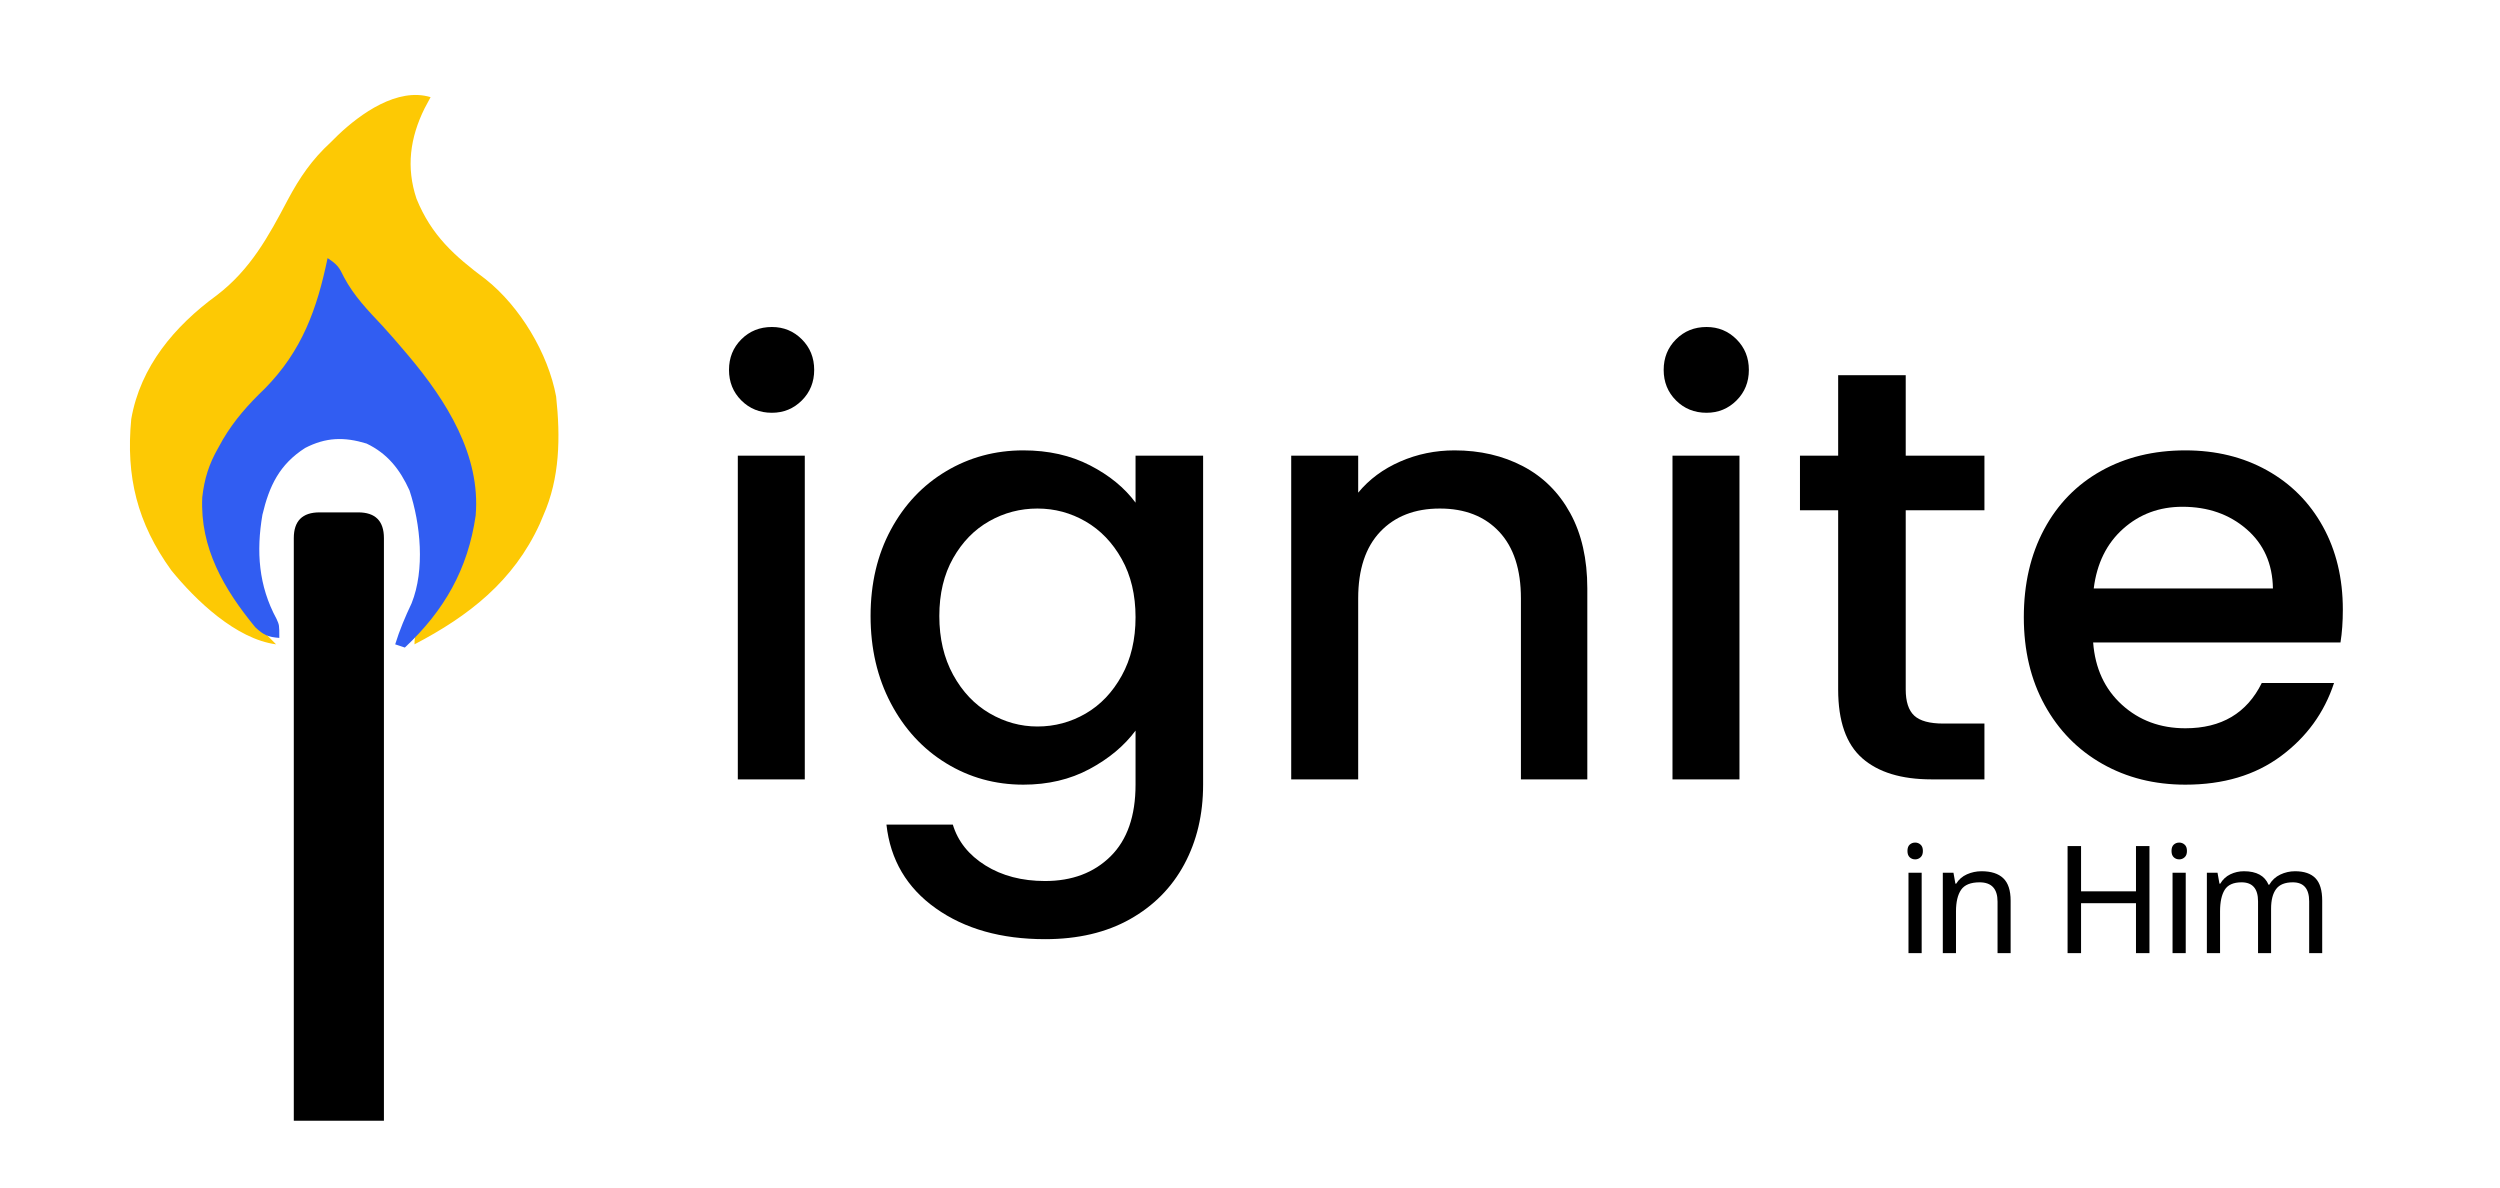
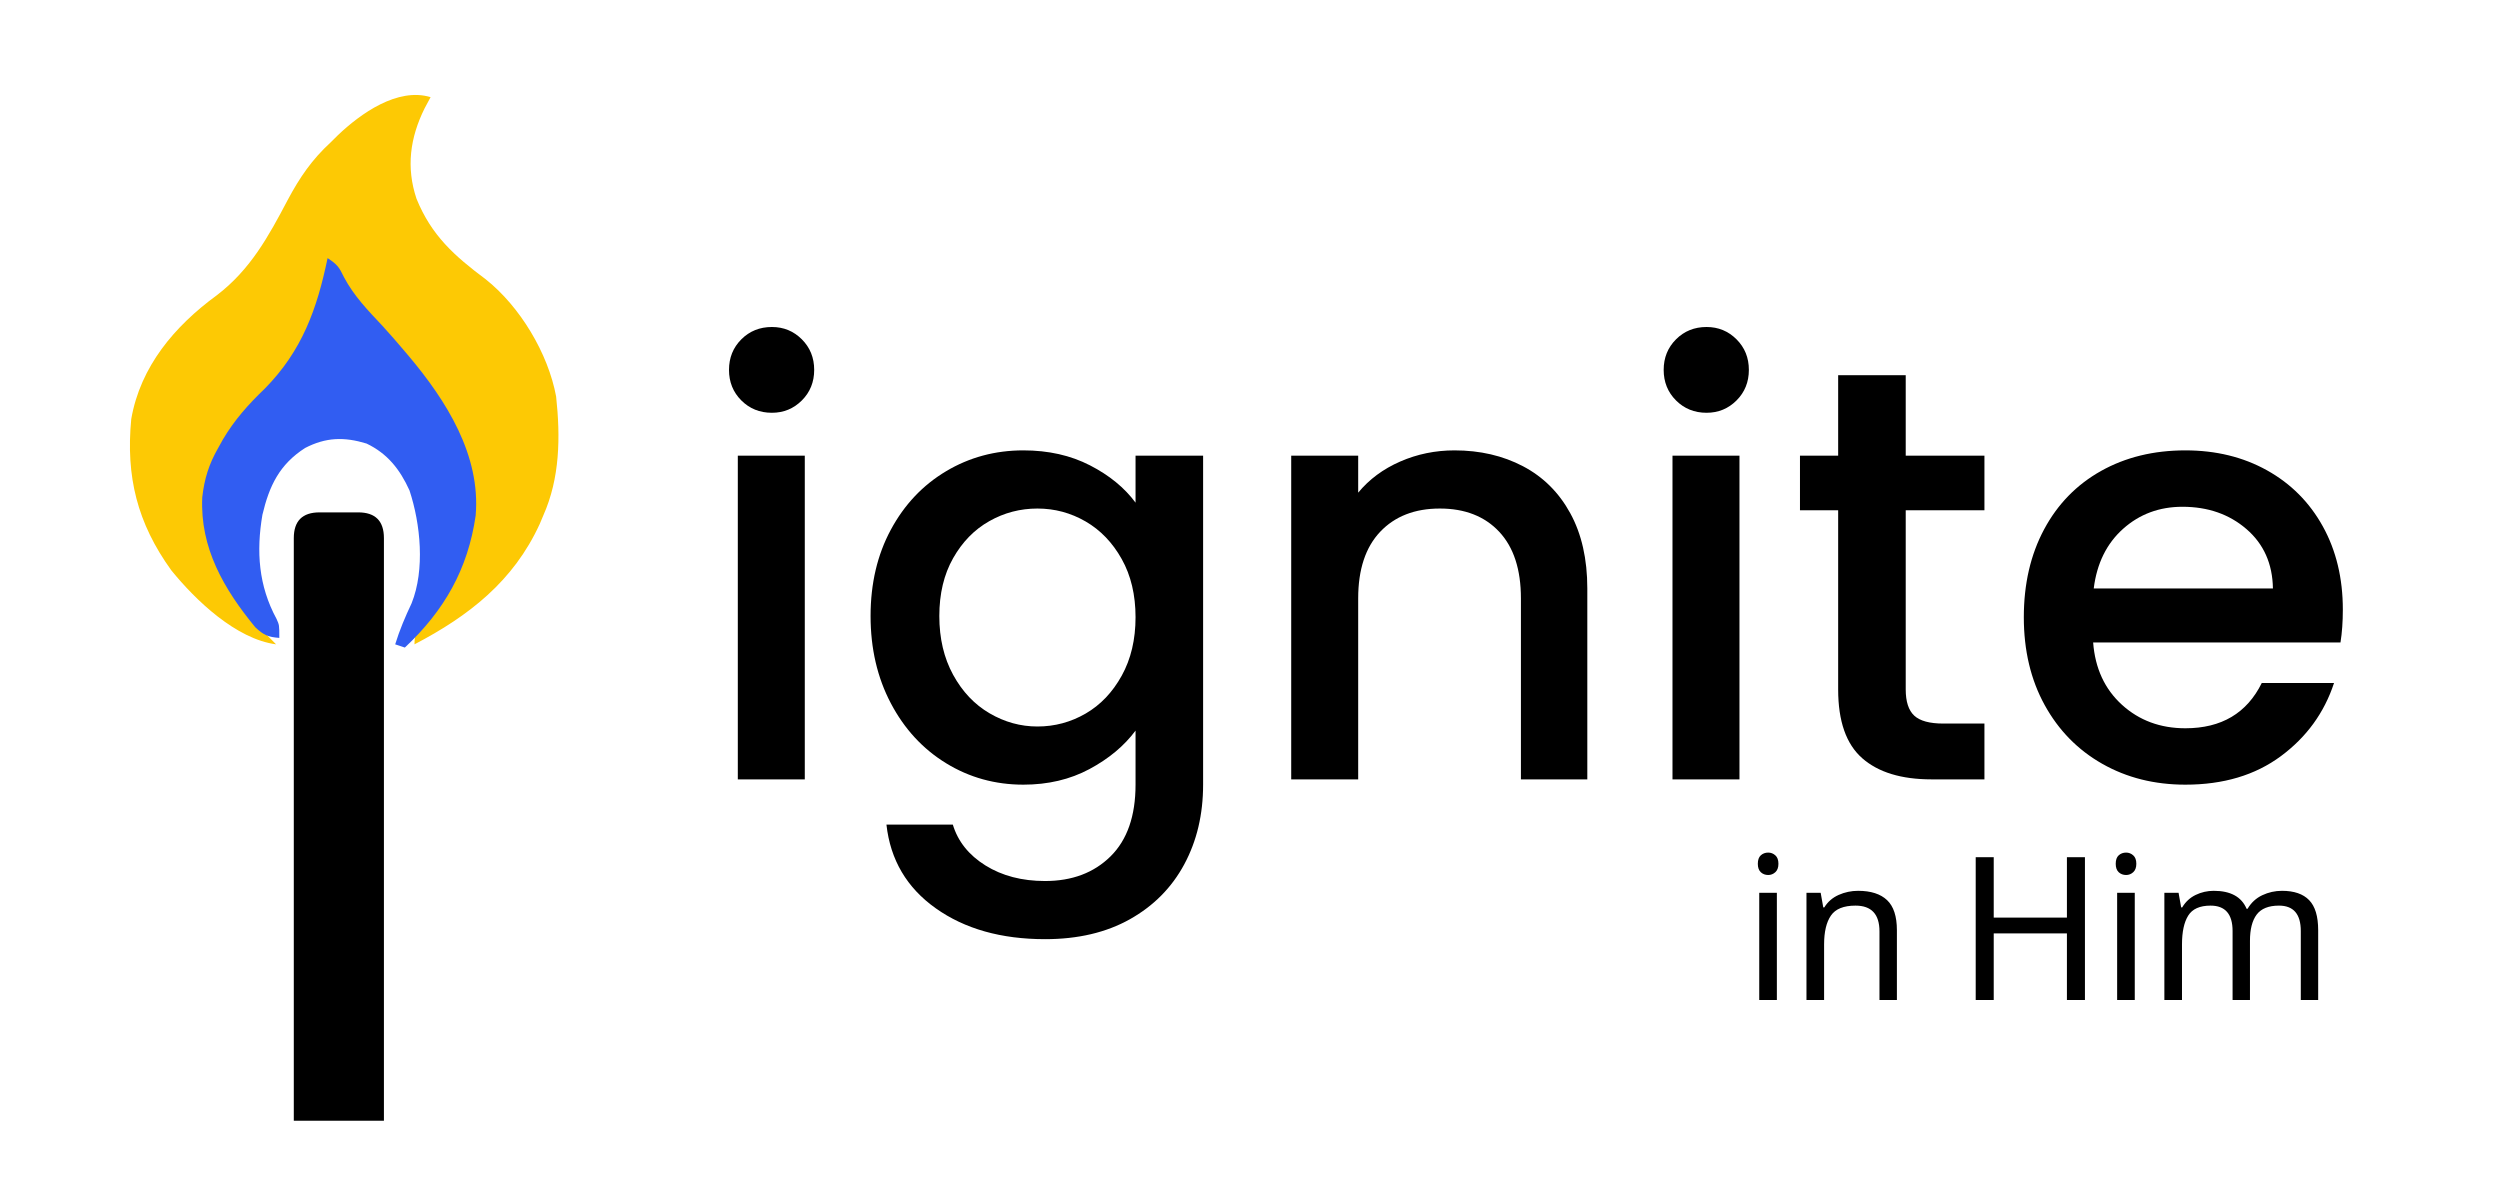
<svg xmlns="http://www.w3.org/2000/svg" xmlns:xlink="http://www.w3.org/1999/xlink" viewBox="0 0 800 380" role="img" aria-labelledby="title desc">
  <defs>
    <style>@font-face{font-family:Poppins;src:url("fonts/Poppins-Medium.ttf") format("truetype");font-weight:500}</style>
    <g id="matchstick">
      <path d="M0 0C-.619 1.155-1.237 2.31-1.875 3.5-6.378 12.601-7.647 21.801-4.375 31.562.264 42.975 7.375 49.313 17.137 56.594 27.793 65.067 36.52 79.588 39 93 40.349 105.562 40.205 118.328 35 130 34.638 130.861 34.276 131.722 33.902 132.609 25.75 150.407 11.887 161.164-5 170-5 166.335-4.355 166.034-1.875 163.5 7.614 153.014 13.461 138.467 13.215 124.285 11.396 104.942.613 89.584-12.289 75.918-19.244 68.432-26.536 60.269-31 51-31.268 52.221-31.536 53.441-31.812 54.699-35.507 70.595-41.908 81.233-53.164 93.004-62.277 102.548-69.765 113.416-70.066 126.996-69.375 144.456-60.1 158.078-48 170-60.45 168.343-72.979 156.338-80.566 146.988-91.146 132.315-94.716 117.847-93 100-90.152 83.671-79.532 71.134-66.438 61.562-56.021 53.621-50.372 43.304-44.398 31.948-40.659 24.943-36.885 19.402-31 14-30.273 13.279-29.546 12.559-28.797 11.816-21.744 5.096-10.243-3.114 0 0Z" fill="#FDC904" transform="translate(93 3)" />
      <path d="M0 0C3.108 2.072 3.583 2.802 5.125 6 8.218 11.803 12.516 16.243 17 21 19.391 23.62 21.712 26.289 24 29 24.415 29.49 24.831 29.979 25.259 30.483 36.848 44.264 47.616 61.204 46 80 43.602 96.667 36.219 109.544 24 121 23.01 120.67 22.02 120.34 21 120 22.366 115.561 24.118 111.436 26.098 107.246 30.29 96.81 28.885 82.588 25.441 72.172 22.49 65.677 18.619 60.724 12.098 57.617 5.173 55.496-.543 55.652-7 59-14.969 64.129-18.122 70.756-20.25 79.75-22.191 91.146-21.455 101.782-15.867 112.09-15 114-15 114-15 118-18.504 117.731-19.856 117.135-22.465 114.699-32.165 102.884-39.673 90.12-38.938 74.312-38.286 68.544-36.874 64.02-34 59-33.515 58.127-33.031 57.255-32.531 56.355-28.878 50.195-24.64 45.476-19.492 40.531-7.882 28.739-3.274 15.766 0 0Z" fill="#315DF2" transform="translate(61 53)" />
      <path d="M50.5 321V140Q50.5 132 58.5 132H70.5Q78.5 132 78.5 140V321Z" fill="#000" />
    </g>
    <g id="g-i">
      <path d="M26.602-124.801C22.465-124.801 19-126.199 16.199-129 13.398-131.801 12-135.266 12-139.398 12-143.535 13.398-147 16.199-149.801 19-152.602 22.465-154 26.602-154 30.602-154 34-152.602 36.801-149.801 39.602-147 41-143.535 41-139.398 41-135.266 39.602-131.801 36.801-129 34-126.199 30.602-124.801 26.602-124.801ZM37.801-110.199V0H15V-110.199Z" />
    </g>
    <g id="g-g">
      <path d="M59.398-112C67.934-112 75.5-110.301 82.102-106.898 88.699-103.5 93.867-99.266 97.602-94.199V-110.199H120.602V1.801C120.602 11.934 118.465 20.965 114.199 28.898 109.934 36.832 103.766 43.066 95.699 47.602 87.633 52.133 78 54.398 66.801 54.398 51.867 54.398 39.465 50.898 29.602 43.898 19.734 36.898 14.133 27.398 12.801 15.398H35.398C37.133 21.133 40.832 25.766 46.5 29.301 52.168 32.832 58.934 34.602 66.801 34.602 76 34.602 83.434 31.801 89.102 26.199 94.766 20.602 97.602 12.465 97.602 1.801V-16.602C93.734-11.398 88.5-7.035 81.898-3.5 75.301.035 67.801 1.801 59.398 1.801 49.801 1.801 41.035-.633 33.102-5.5 25.168-10.367 18.898-17.168 14.301-25.898 9.699-34.633 7.398-44.535 7.398-55.602 7.398-66.668 9.699-76.465 14.301-85 18.898-93.535 25.168-100.168 33.102-104.898 41.035-109.633 49.801-112 59.398-112ZM97.602-55.199C97.602-62.801 96.035-69.398 92.898-75 89.766-80.602 85.668-84.867 80.602-87.801 75.535-90.734 70.066-92.199 64.199-92.199 58.332-92.199 52.867-90.766 47.801-87.898 42.734-85.035 38.633-80.832 35.5-75.301 32.367-69.766 30.801-63.199 30.801-55.602 30.801-48 32.367-41.332 35.5-35.602 38.633-29.867 42.766-25.5 47.898-22.5 53.035-19.5 58.465-18 64.199-18 70.066-18 75.535-19.465 80.602-22.398 85.668-25.332 89.766-29.633 92.898-35.301 96.035-40.965 97.602-47.602 97.602-55.199Z" />
    </g>
    <g id="g-n">
      <path d="M70.602-112C79.266-112 87.035-110.199 93.898-106.602 100.766-103 106.133-97.668 110-90.602 113.867-83.535 115.801-75 115.801-65V0H93.199V-61.602C93.199-71.465 90.734-79.035 85.801-84.301 80.867-89.566 74.133-92.199 65.602-92.199 57.066-92.199 50.301-89.566 45.301-84.301 40.301-79.035 37.801-71.465 37.801-61.602V0H15V-110.199H37.801V-97.602C41.535-102.133 46.301-105.668 52.102-108.199 57.898-110.734 64.066-112 70.602-112Z" />
    </g>
    <g id="g-t">
      <path d="M41.602-91.602V-30.602C41.602-26.465 42.566-23.5 44.5-21.699 46.434-19.898 49.734-19 54.398-19H68.398V0H50.398C40.133 0 32.266-2.398 26.801-7.199 21.332-12 18.602-19.801 18.602-30.602V-91.602H5.602V-110.199H18.602V-137.602H41.602V-110.199H68.398V-91.602Z" />
    </g>
    <g id="g-e">
      <path d="M116-57.801C116-53.668 115.734-49.934 115.199-46.602H31C31.668-37.801 34.934-30.734 40.801-25.398 46.668-20.066 53.867-17.398 62.398-17.398 74.668-17.398 83.332-22.535 88.398-32.801H113C109.668-22.668 103.633-14.367 94.898-7.898 86.168-1.434 75.332 1.801 62.398 1.801 51.867 1.801 42.434-.566 34.102-5.301 25.766-10.035 19.234-16.699 14.5-25.301 9.766-33.898 7.398-43.867 7.398-55.199 7.398-66.535 9.699-76.5 14.301-85.102 18.898-93.699 25.367-100.332 33.699-105 42.035-109.668 51.602-112 62.398-112 72.801-112 82.066-109.734 90.199-105.199 98.332-100.668 104.668-94.301 109.199-86.102 113.734-77.898 116-68.465 116-57.801ZM92.199-65C92.066-73.398 89.066-80.133 83.199-85.199 77.332-90.266 70.066-92.801 61.398-92.801 53.535-92.801 46.801-90.301 41.199-85.301 35.602-80.301 32.266-73.535 31.199-65Z" />
    </g>
    <g id="wordmark">
      <use xlink:href="#g-i" x="0" y="210" />
      <use xlink:href="#g-g" x="52.797" y="210" />
      <use xlink:href="#g-n" x="188.391" y="210" />
      <use xlink:href="#g-i" x="318.188" y="210" />
      <use xlink:href="#g-t" x="370.984" y="210" />
      <use xlink:href="#g-e" x="445.391" y="210" />
    </g>
  </defs>
  <use xlink:href="#matchstick" transform="translate(42 28) scale(1.03)" />
  <g transform="translate(222 52) scale(.94)" fill="#000">
    <use xlink:href="#g-i" x="0" y="210" />
    <use xlink:href="#g-g" x="52.797" y="210" />
    <use xlink:href="#g-n" x="188.391" y="210" />
    <use xlink:href="#g-i" x="318.188" y="210" />
    <use xlink:href="#g-t" x="370.984" y="210" />
    <use xlink:href="#g-e" x="445.391" y="210" />
  </g>
-   <text x="747" y="305" text-anchor="end" fill="#000" font-family="Poppins, sans-serif" font-size="48" font-weight="500" letter-spacing="-1.4">in Him</text>
+   <text x="747" y="320" text-anchor="end" fill="#000" font-family="Poppins, sans-serif" font-size="64" font-weight="500" letter-spacing="-1.4">in Him</text>
</svg>
